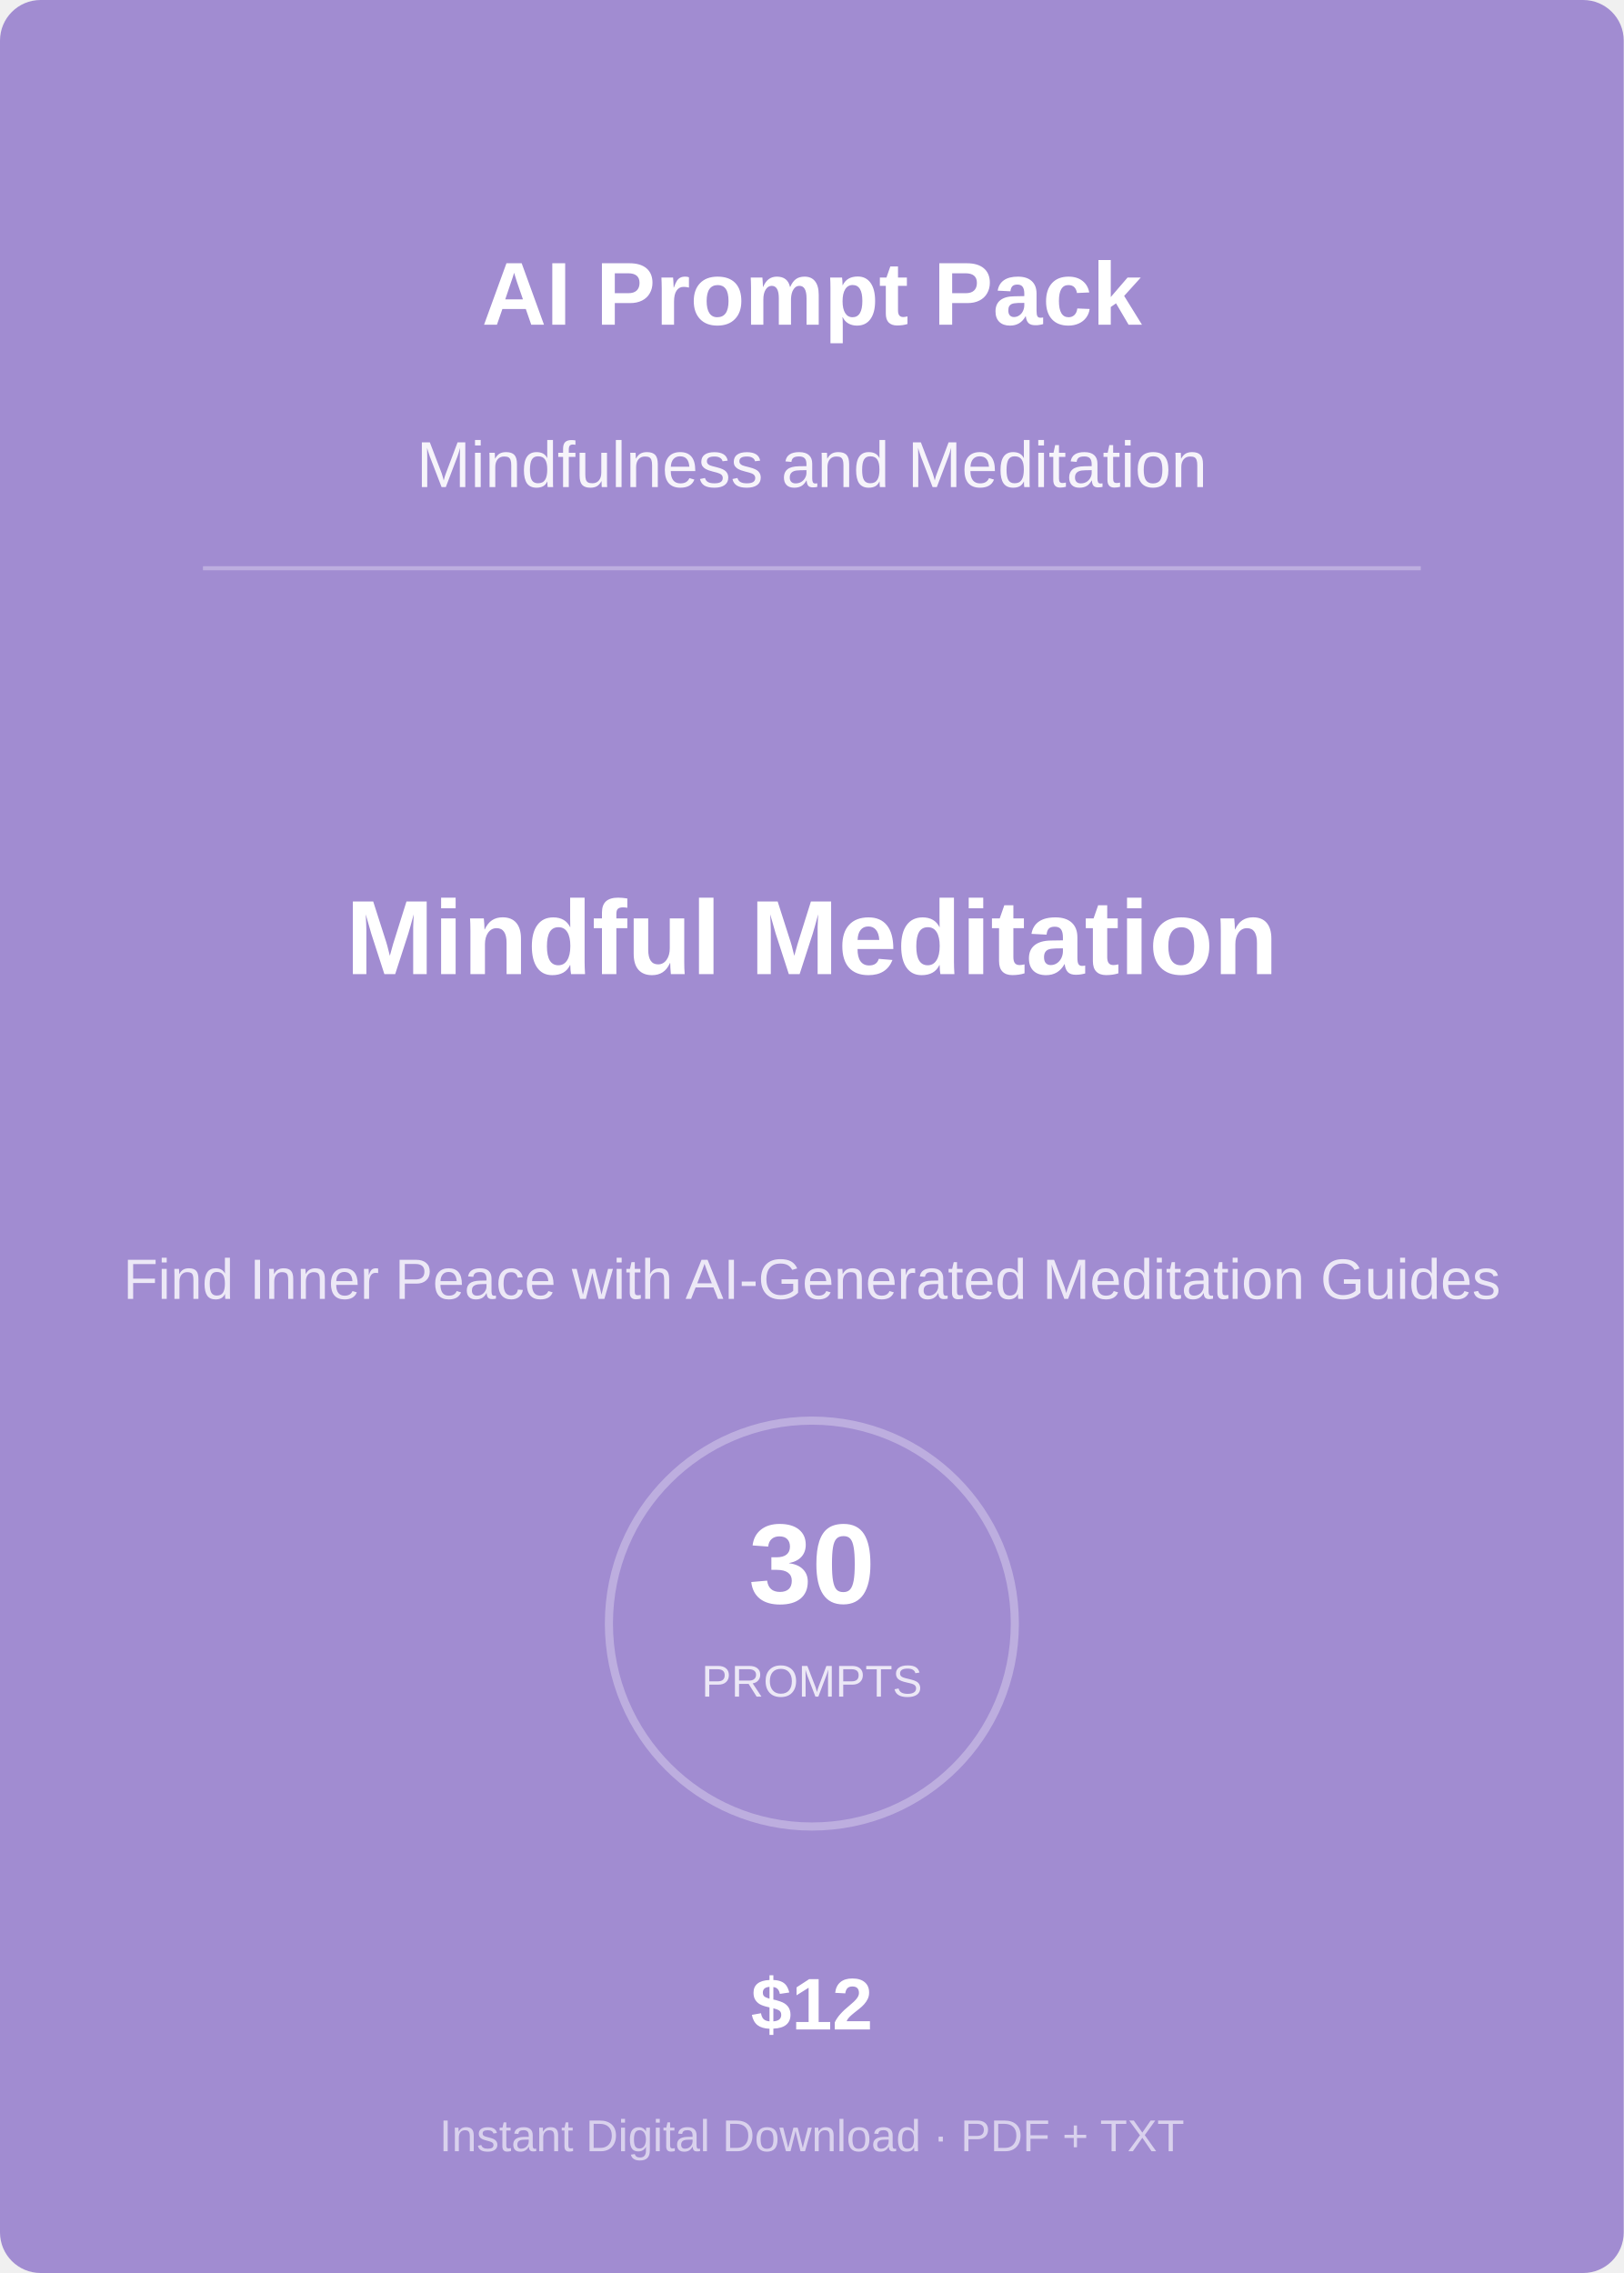
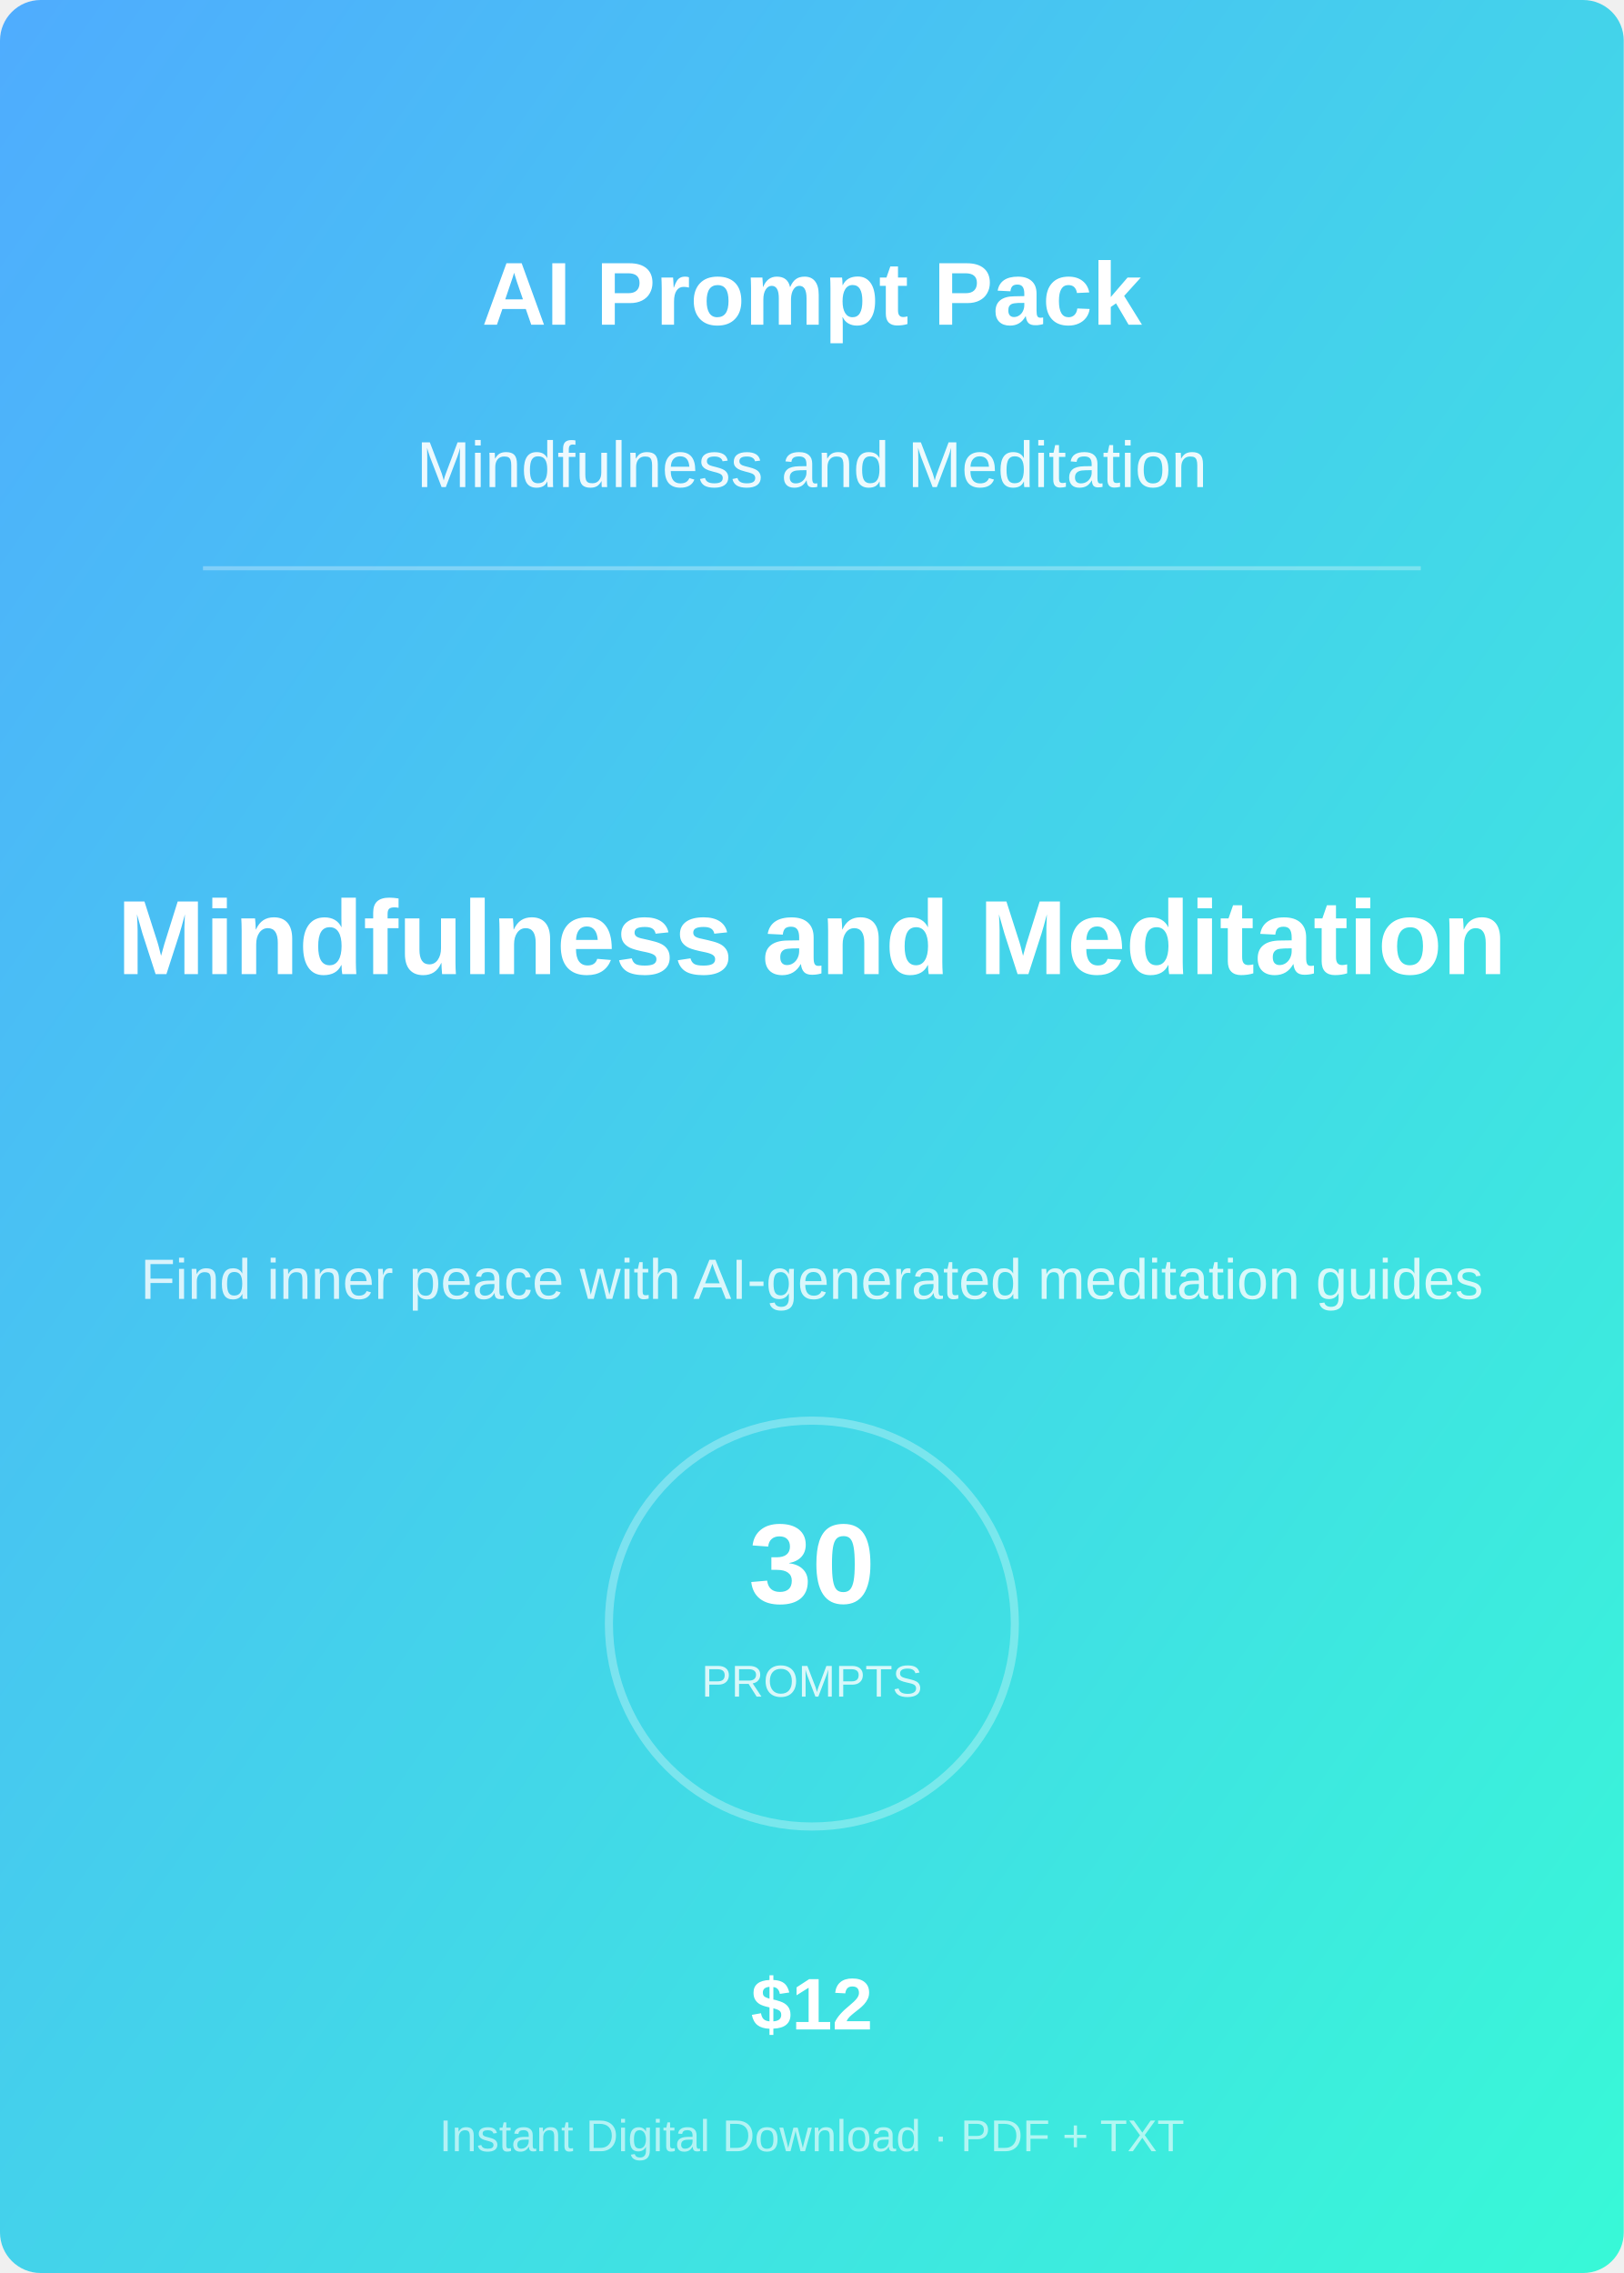
<svg xmlns="http://www.w3.org/2000/svg" viewBox="0 0 400 560">
  <defs>
    <linearGradient id="bg" x1="0%" y1="0%" x2="100%" y2="100%">
-       <stop offset="0%" style="stop-color:#a18cd1" />
-       <stop offset="100%" style="stop-color:#a18cd1" />
+       <stop offset="0%" style="stop-color:#4facfe" />
+       <stop offset="100%" style="stop-color:#38f9d7" />
    </linearGradient>
  </defs>
  <rect width="400" height="560" fill="url(#bg)" rx="10" />
  <text x="200" y="80" text-anchor="middle" font-family="Arial,sans-serif" font-size="22" font-weight="bold" fill="#fff">AI Prompt Pack</text>
  <text x="200" y="120" text-anchor="middle" font-family="Arial,sans-serif" font-size="16" fill="#fff" opacity="0.9">Mindfulness and Meditation</text>
  <line x1="50" y1="140" x2="350" y2="140" stroke="#fff" stroke-width="1" opacity="0.3" />
-   <text x="200" y="240" text-anchor="middle" font-family="Arial,sans-serif" font-size="26" font-weight="bold" fill="#fff">Mindful Meditation</text>
-   <text x="200" y="320" text-anchor="middle" font-family="Arial,sans-serif" font-size="14" fill="#fff" opacity="0.8">Find Inner Peace with AI-Generated Meditation Guides</text>
+   <text x="200" y="240" text-anchor="middle" font-family="Arial,sans-serif" font-size="26" font-weight="bold" fill="#fff">Mindfulness and Meditation</text>
+   <text x="200" y="320" text-anchor="middle" font-family="Arial,sans-serif" font-size="14" fill="#fff" opacity="0.8">Find inner peace with AI-generated meditation guides</text>
  <circle cx="200" cy="400" r="50" fill="none" stroke="#fff" stroke-width="2" opacity="0.3" />
  <text x="200" y="395" text-anchor="middle" font-family="Arial,sans-serif" font-size="28" font-weight="bold" fill="#fff">30</text>
  <text x="200" y="418" text-anchor="middle" font-family="Arial,sans-serif" font-size="11" fill="#fff" opacity="0.8">PROMPTS</text>
  <text x="200" y="500" text-anchor="middle" font-family="Arial,sans-serif" font-size="18" font-weight="bold" fill="#fff">$12</text>
  <text x="200" y="530" text-anchor="middle" font-family="Arial,sans-serif" font-size="11" fill="#fff" opacity="0.6">Instant Digital Download · PDF + TXT</text>
</svg>
